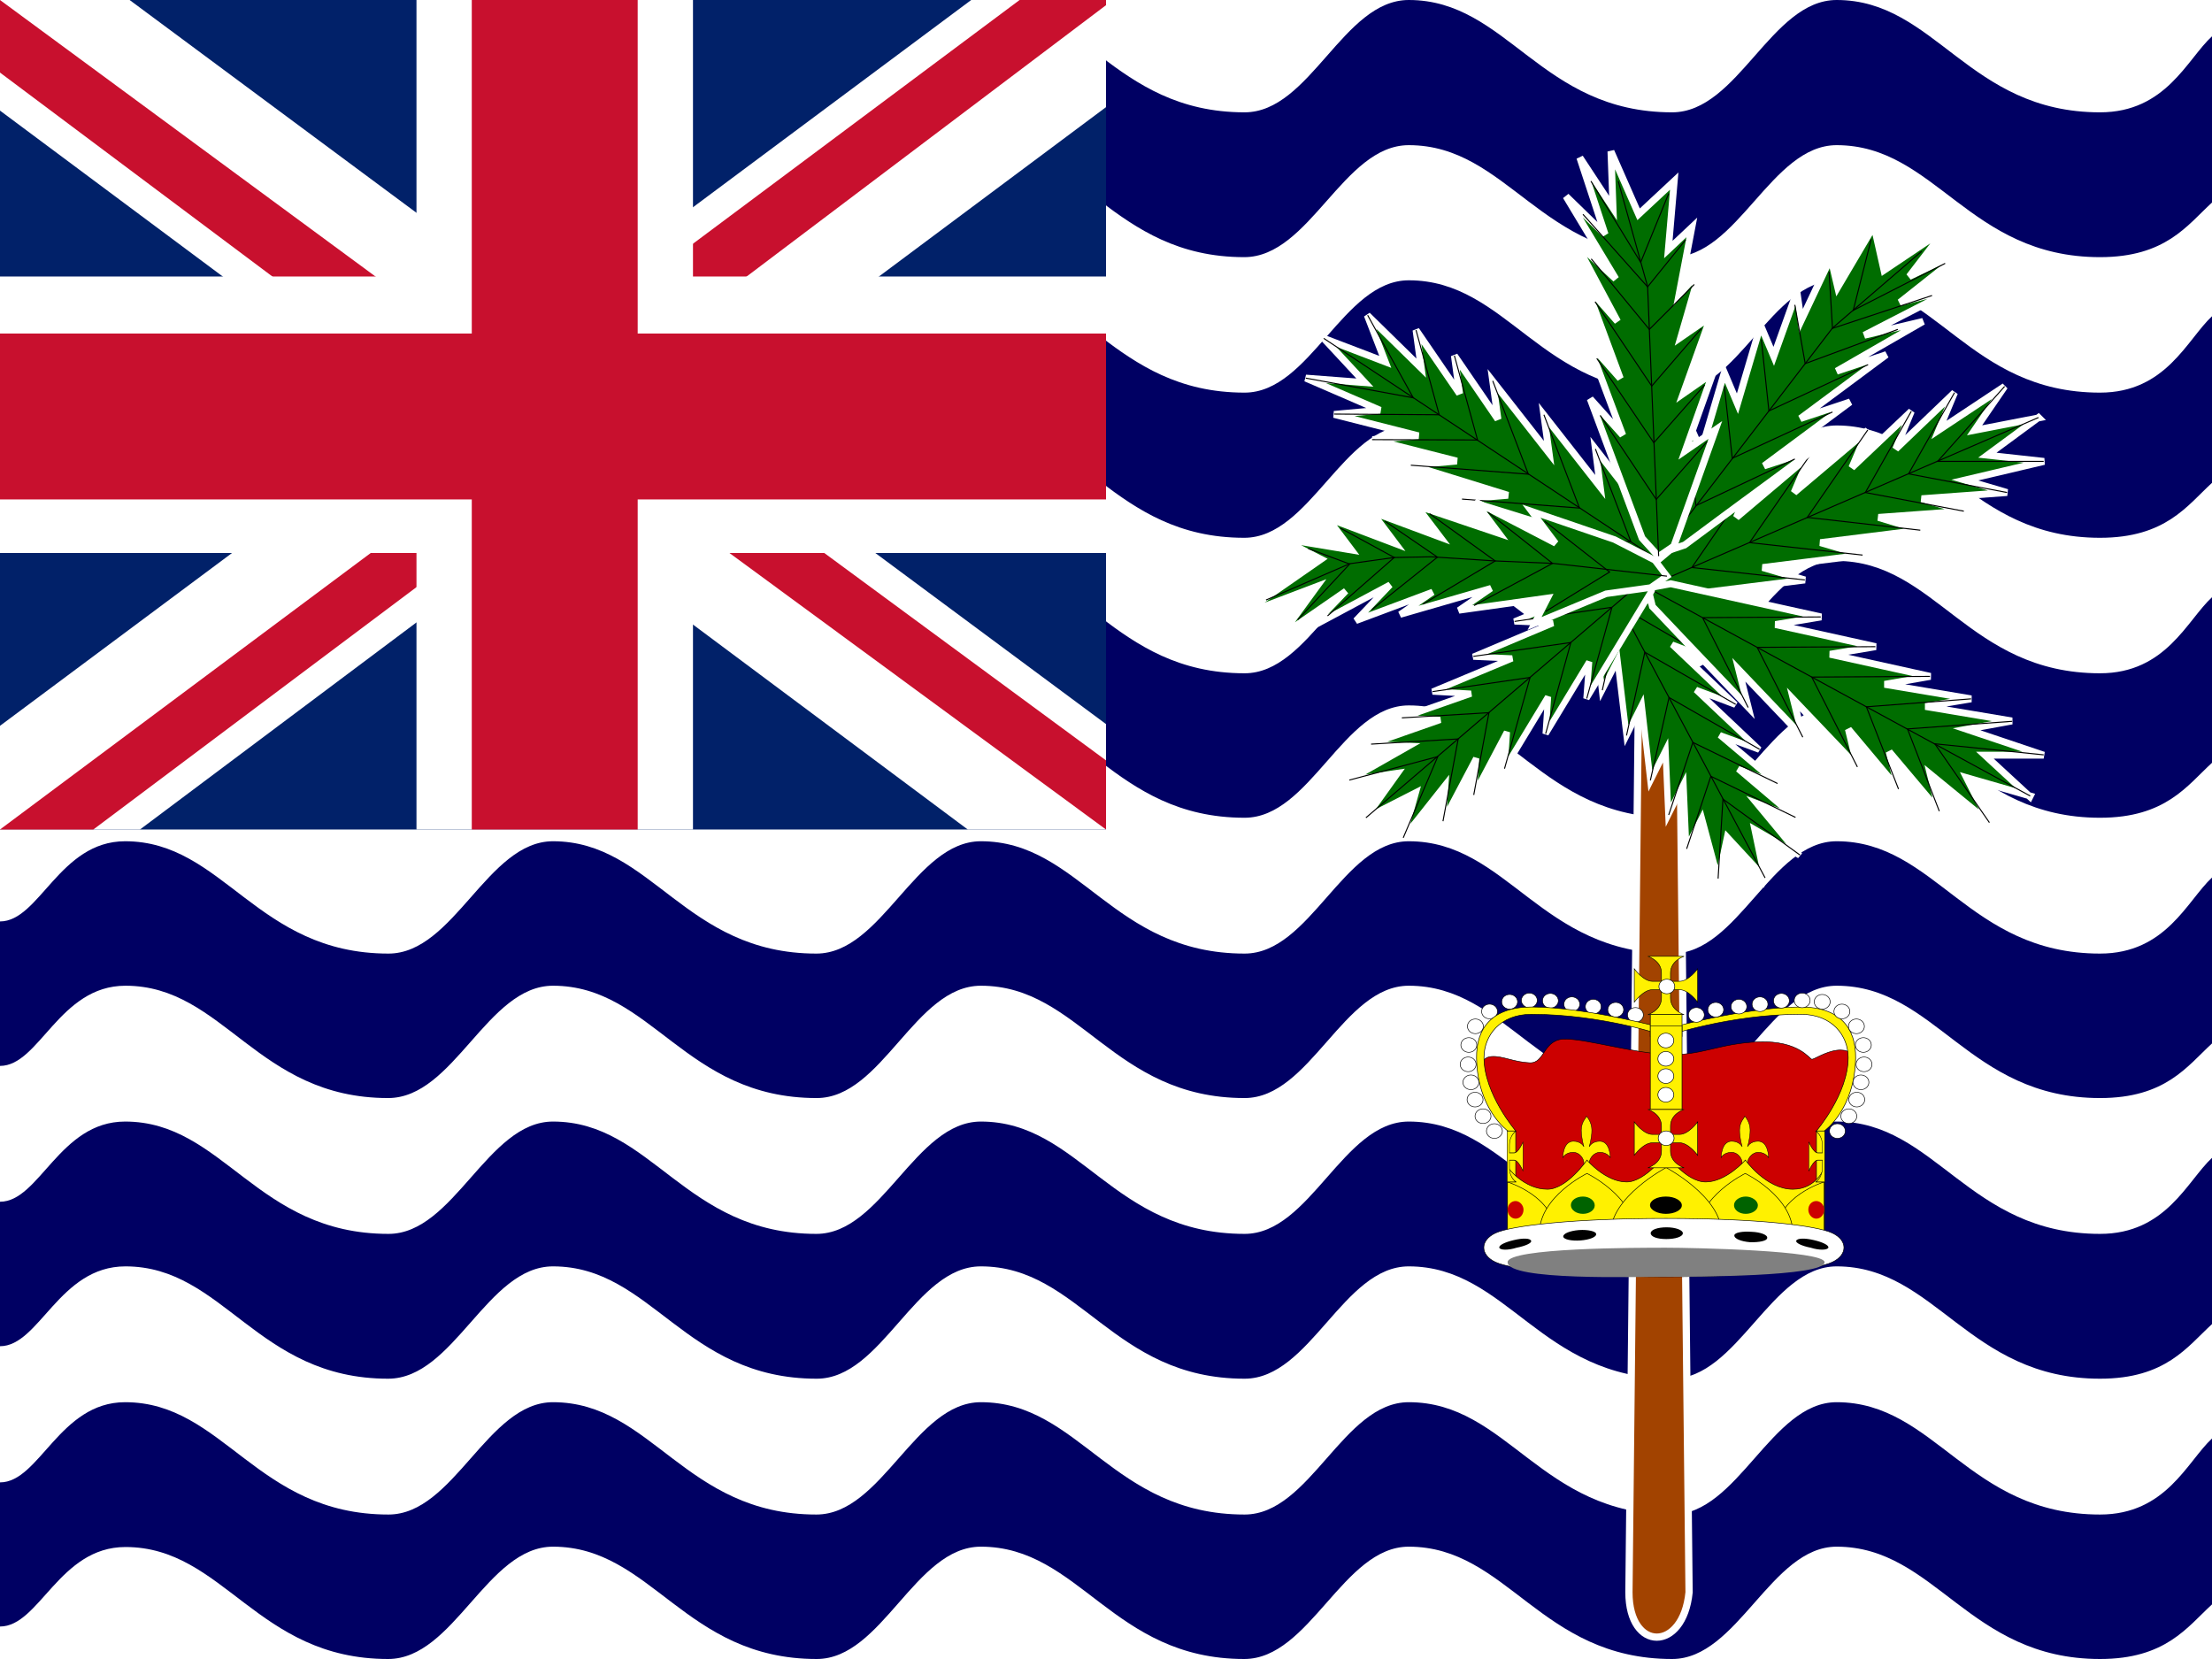
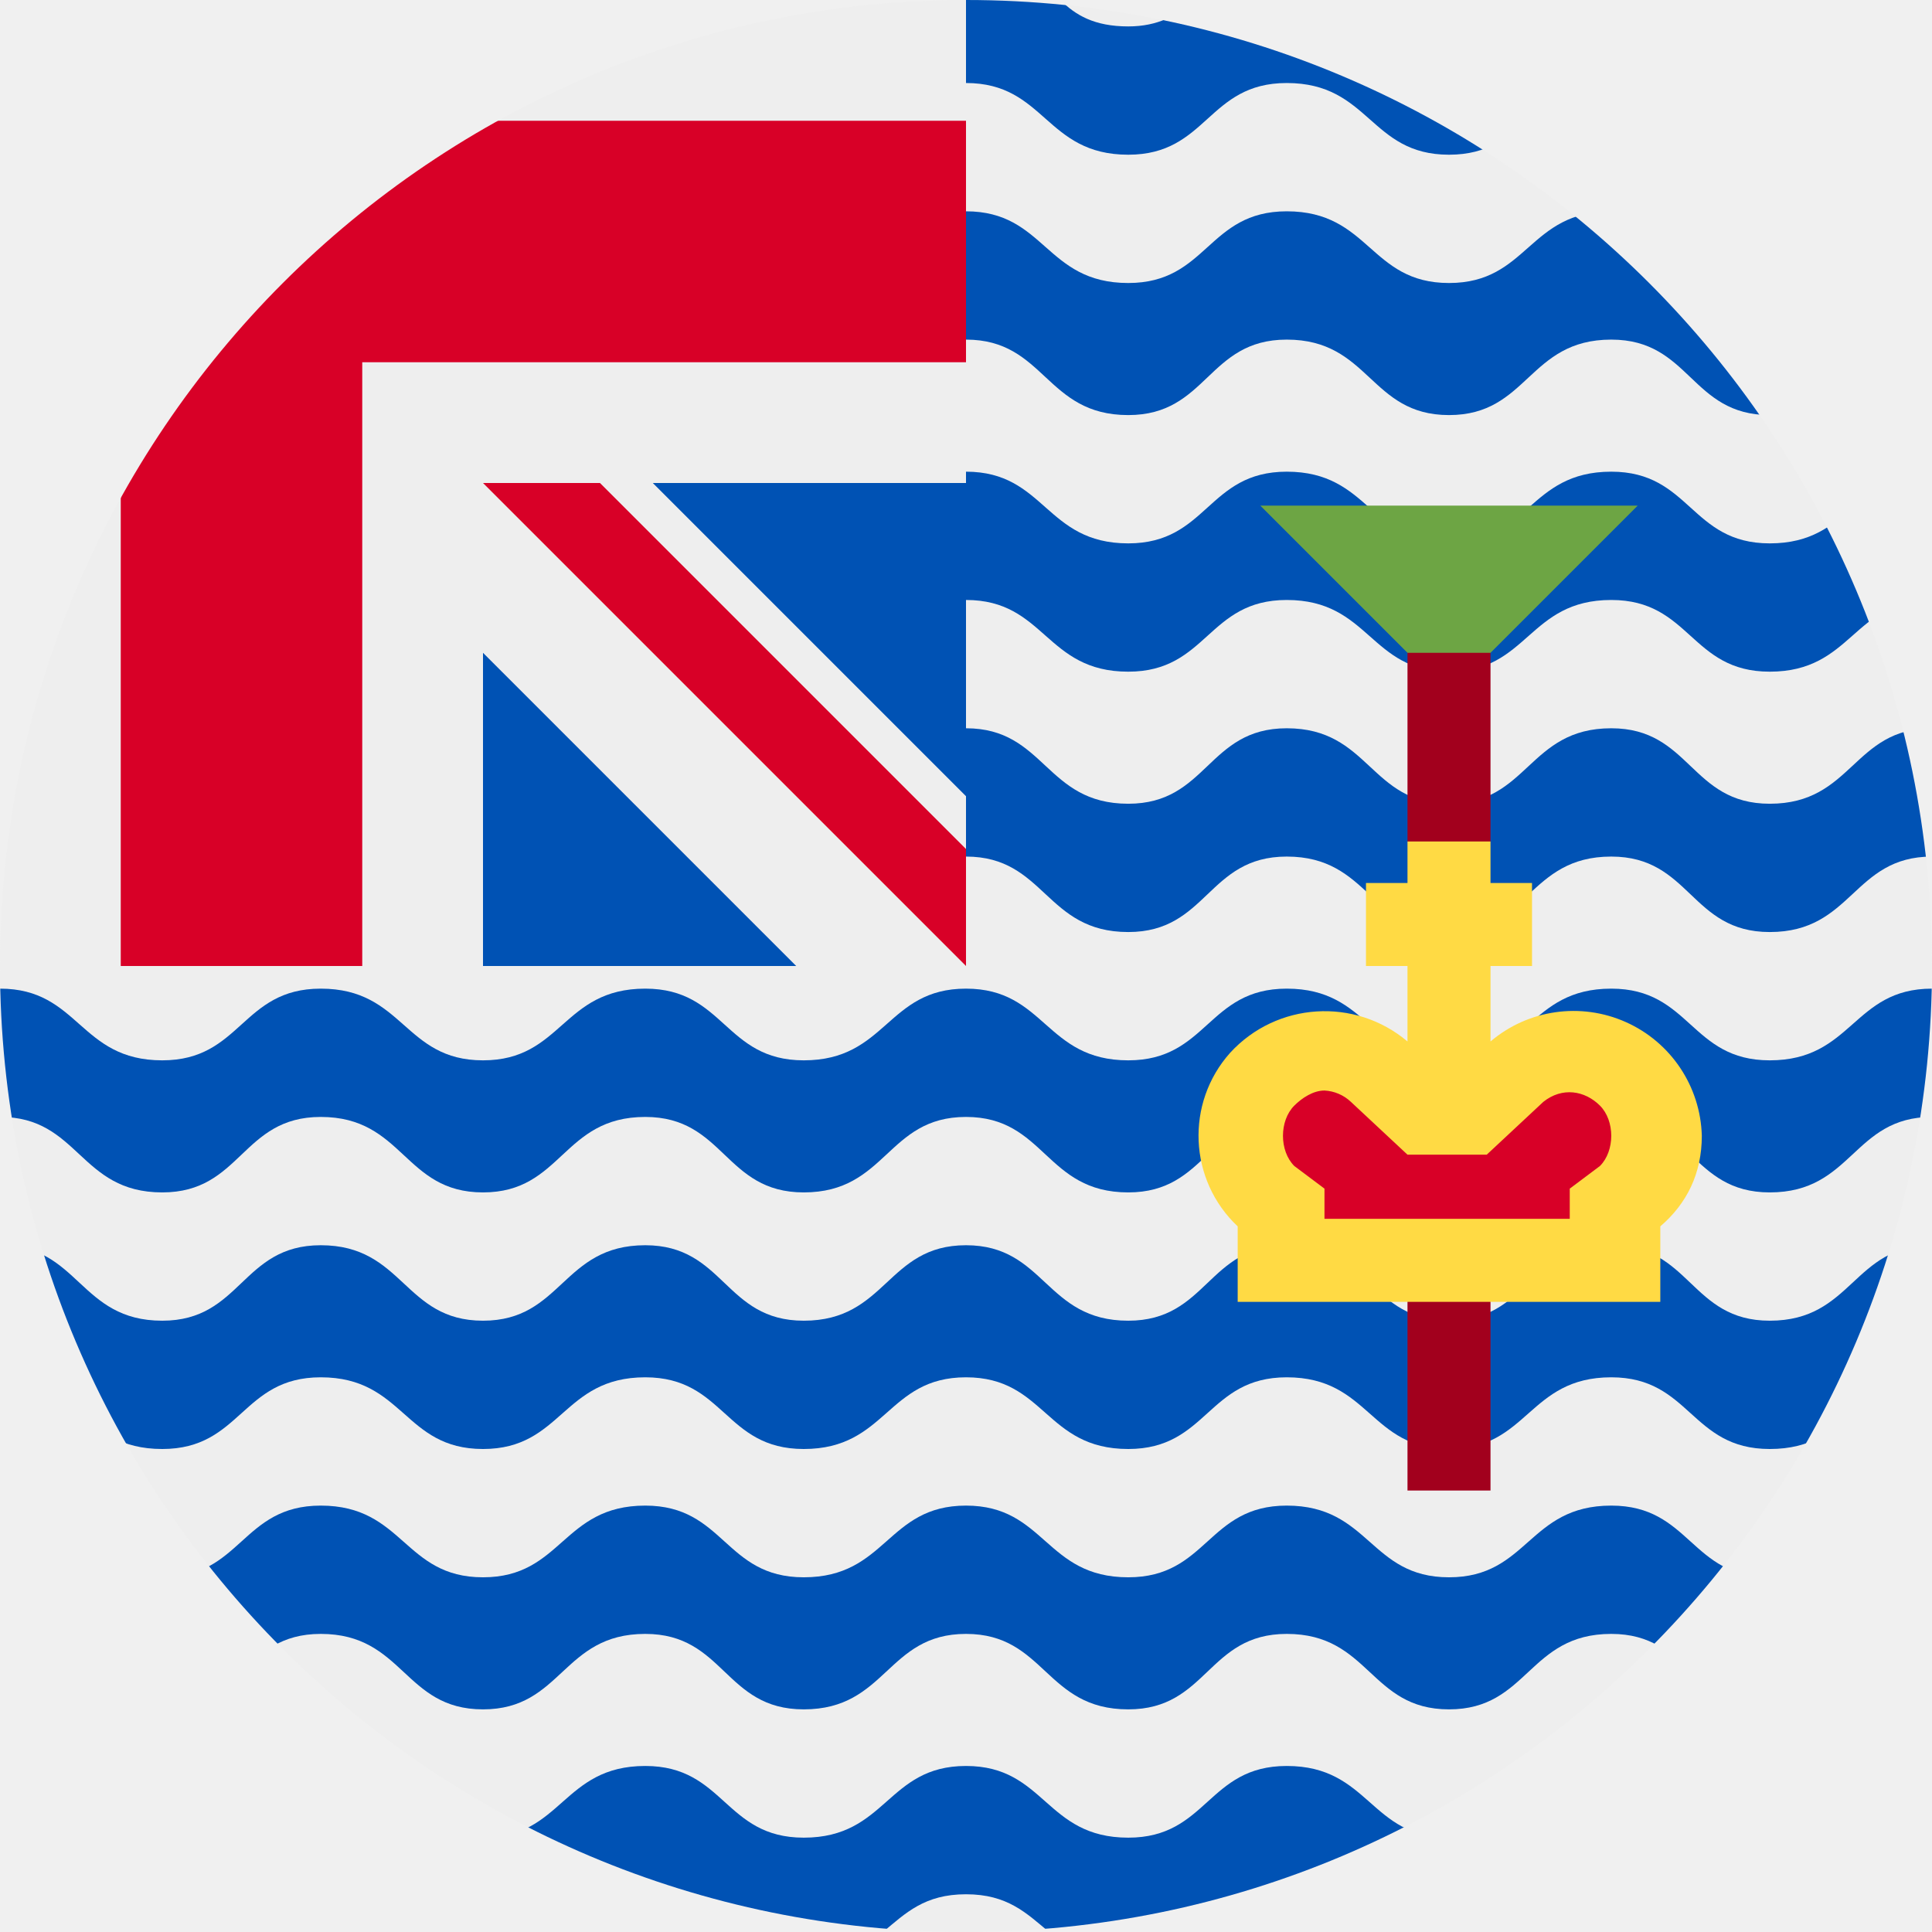
- <svg xmlns="http://www.w3.org/2000/svg" id="flag-icons-io" viewBox="0 0 640 480">
-   <rect width="640" height="480" fill="#fff" />
-   <path fill="#000063" fill-rule="evenodd" d="M640 416.2c-7.2 6.7-13.3 22-32.4 22-38.1 0-47.6-32.5-76.2-32.5-19 0-28.5 32.5-47.6 32.5-38.1 0-47.6-32.5-76.2-32.5-19 0-28.5 32.5-47.5 32.5-38.2 0-47.7-32.5-76.3-32.5-19 0-28.6 32.5-47.6 32.5-38.1 0-47.6-32.5-76.2-32.5-19 0-28.6 32.5-47.6 32.5-38.2 0-47.7-32.5-76.2-32.5-19 0-24.8 23.2-36.2 23.2v41.7c11.4 0 17.1-23 36.3-23 28.5 0 38 32.4 76 32.4 19.1 0 28.6-32.5 47.7-32.5 28.6 0 38.1 32.5 76.3 32.5 19 0 28.4-32.5 47.5-32.5 28.6 0 38.1 32.5 76.2 32.5 19 0 28.6-32.5 47.6-32.5 28.6 0 38.1 32.5 76.2 32.5 19 0 28.6-32.5 47.6-32.5 28.6 0 38.2 32.5 76.2 32.5 19 0 25.2-9.2 32.4-15.8zm0-81.2c-7.2 6.7-13.3 22-32.4 22-38.1 0-47.6-32.5-76.2-32.5-19 0-28.5 32.5-47.6 32.5-38.1 0-47.6-32.5-76.2-32.5-19 0-28.5 32.5-47.5 32.5-38.2 0-47.7-32.5-76.3-32.5-19 0-28.6 32.5-47.6 32.5-38.1 0-47.6-32.5-76.2-32.5-19 0-28.6 32.5-47.6 32.5-38.2 0-47.7-32.5-76.2-32.5-19 0-24.8 23.2-36.2 23.2v41.8c11.4 0 17.1-23.1 36.3-23.1 28.5 0 38 32.5 76 32.5 19.1 0 28.6-32.5 47.7-32.5 28.6 0 38.1 32.5 76.3 32.5 19 0 28.4-32.5 47.5-32.5 28.6 0 38.1 32.5 76.3 32.5 19 0 28.5-32.5 47.5-32.5 28.6 0 38.1 32.5 76.2 32.5 19 0 28.6-32.5 47.6-32.5 28.6 0 38.2 32.5 76.2 32.5 19 0 25.2-9.2 32.4-15.8zm0-81.1c-7.2 6.7-13.3 22-32.4 22-38.1 0-47.6-32.5-76.2-32.5-19 0-28.5 32.5-47.6 32.5-38.1 0-47.6-32.5-76.2-32.5-19 0-28.5 32.5-47.5 32.5-38.2 0-47.7-32.5-76.3-32.5-19 0-28.6 32.5-47.6 32.5-38.1 0-47.6-32.5-76.2-32.5-19 0-28.6 32.5-47.6 32.5-38.2 0-47.7-32.5-76.2-32.5-19 0-24.8 23.2-36.2 23.2v41.8c11.4 0 17.1-23.2 36.3-23.2 28.5 0 38 32.5 76 32.5 19.1 0 28.6-32.5 47.7-32.5 28.6 0 38.1 32.5 76.3 32.5 19 0 28.4-32.5 47.5-32.5 28.6 0 38.1 32.5 76.3 32.5 19 0 28.5-32.5 47.5-32.5 28.6 0 38.1 32.5 76.2 32.5 19 0 28.6-32.5 47.6-32.5 28.6 0 38.2 32.5 76.2 32.5 19 0 25.2-9.2 32.4-15.8zm0-81.1c-7.2 6.6-13.3 22-32.4 22-38.1 0-47.6-32.5-76.2-32.5-19 0-28.5 32.5-47.6 32.5-38.1 0-47.6-32.5-76.2-32.5-19 0-28.5 32.5-47.5 32.5-38.2 0-47.7-32.5-76.3-32.5-19 0-28.6 32.5-47.6 32.5-38.1 0-47.6-32.5-76.2-32.5-19 0-28.6 32.5-47.6 32.5-38.2 0-47.7-32.5-76.2-32.5-19 0-24.8 23.2-36.2 23.2v41.7c11.4 0 17.1-23 36.3-23 28.5 0 38 32.4 76 32.4 19.1 0 28.6-32.5 47.7-32.5 28.6 0 38.1 32.5 76.3 32.5 19 0 28.4-32.5 47.5-32.5 28.6 0 38.1 32.5 76.3 32.5 19 0 28.5-32.5 47.5-32.5 28.6 0 38.1 32.5 76.2 32.5 19 0 28.6-32.5 47.6-32.5 28.6 0 38.2 32.5 76.2 32.5 19 0 25.2-9.3 32.4-15.9zm0-81.3c-7.2 6.7-13.3 22.1-32.4 22.1-38.1 0-47.6-32.5-76.2-32.5-19 0-28.5 32.5-47.6 32.5-38.1 0-47.6-32.5-76.2-32.5-19 0-28.5 32.5-47.5 32.5-38.2 0-47.7-32.5-76.3-32.5-19 0-28.6 32.5-47.6 32.5-38.1 0-47.6-32.5-76.2-32.5-19 0-28.6 32.5-47.6 32.5-38.2 0-47.7-32.5-76.2-32.5-19 .1-24.8 23.3-36.2 23.3v41.8c11.4 0 17.1-23.1 36.2-23.1 28.5 0 38.1 32.5 76.2 32.5 19 0 28.5-32.5 47.6-32.5 28.6 0 38.1 32.5 76.3 32.5 19 0 28.4-32.5 47.4-32.5 28.7 0 38.2 32.5 76.3 32.5 19 0 28.6-32.5 47.6-32.5 28.6 0 38.1 32.5 76.2 32.5 19 0 28.6-32.5 47.6-32.5 28.6 0 38.2 32.5 76.2 32.5 19 0 25.2-9.3 32.4-15.9v-48Zm0-81c-7.2 6.6-13.3 22-32.4 22C569.5 32.5 560 0 531.4 0c-19 0-28.5 32.5-47.6 32.5-38.1 0-47.6-32.5-76.2-32.5-19 0-28.5 32.5-47.5 32.5-38.2 0-47.7-32.5-76.3-32.5-19 0-28.6 32.5-47.6 32.5C198 32.5 188.6 0 160 0c-19 0-28.6 32.5-47.6 32.5C74.2 32.5 64.7 0 36.2 0 17.2 0 11.4 23.2 0 23.2v41.9C11.4 65 17.1 42 36.2 42c28.5 0 38.1 32.4 76.2 32.4 19 0 28.5-32.4 47.6-32.4 28.6 0 38.1 32.4 76.3 32.4 19 0 28.4-32.4 47.4-32.4 28.7 0 38.2 32.4 76.3 32.4 19 0 28.6-32.4 47.6-32.4 28.6 0 38.1 32.4 76.2 32.4 19 0 28.6-32.4 47.6-32.4 28.6 0 38.2 32.4 76.2 32.4 19 0 25.2-9.2 32.4-15.8z" />
-   <path fill="#a24300" fill-rule="evenodd" stroke="#fff" stroke-width="2.1" d="m474.8 131.7-3.5 329c0 17.3 15.7 17.3 17.4 0l-3.5-329Z" />
-   <path fill="#006d00" fill-rule="evenodd" stroke="#fff" stroke-width="1.8" d="m510.7 254-11-11.9-2.6 12.1-4.7-17.5-4.5 8.8-.8-18.6-4.4 8.8-.8-18.6-4.4 8.8L475 204l-4.4 8.8L468 191l-4.5 8.8-2.5-21.9-1.3-11 2.2-4.3 5.8 2.1 9.1 8.7 18.3 17.4-11.3-4.3 18.3 17.4-11.4-4.3 18.3 17.3-11.4-4.2 16.6 14-11.3-4.2 16.5 14-11.3-4.2 12.6 15.2-13.1-7.6 3 14.3z" />
-   <path fill="none" stroke="#000" stroke-width=".3" d="M510.7 254 462 162.6m33.1 28.2L469 175.6l-5.4 24.1" />
-   <path fill="none" stroke="#000" stroke-width=".3" d="m502.2 203.8-26.3-15.1-5.3 24.1" />
-   <path fill="none" stroke="#000" stroke-width=".3" d="m509.1 216.8-26.2-15-5.4 24" />
-   <path fill="none" stroke="#000" stroke-width=".3" d="m514.3 226.7-24.5-11.9-7 21" />
-   <path fill="none" stroke="#000" stroke-width=".3" d="M519.5 236.5 495 224.6l-7 21" />
-   <path fill="none" stroke="#000" stroke-width=".3" d="m520.8 247.4-22.3-16.2-1.4 23" />
-   <path fill="#006d00" fill-rule="evenodd" stroke="#fff" stroke-width="2" d="m383 97.9 17.8 6.8-5.2-13.5 15.6 15.3-1.5-11 12.6 18.4-1.5-11 12.6 18.4-1.5-11 16.3 20.8-1.5-11 16.3 20.8-1.4-11 16.2 20.8 8.2 10.4.7 5.5-6.7.6-14-4.3-28.2-8.7 13.3-1.1-28.1-8.7 13.3-1.1-28.1-8.7 13.3-1.2-24.4-6.2 13.3-1.1-24.4-6.2 13.3-1.2-21.5-9.3 17.1 1.3L383.1 98z" />
-   <path fill="none" stroke="#000" stroke-width=".3" d="m383 97.9 103.7 68.7m-48.9-12.4 34.1 2.6-10.3-26.9" />
-   <path fill="none" stroke="#000" stroke-width=".3" d="m423 144.4 34 2.6-10.3-27" />
-   <path fill="none" stroke="#000" stroke-width=".3" d="m408.2 134.6 34 2.6-10.3-27" />
-   <path fill="none" stroke="#000" stroke-width=".3" d="m397 127.2 30.5.1-6.7-24.4" />
-   <path fill="none" stroke="#000" stroke-width=".3" d="m386 119.8 30.4.2-6.7-24.5" />
-   <path fill="none" stroke="#000" stroke-width=".3" d="m377.8 109.4 31.1 5.7-13.2-23.9" />
-   <path fill="#006d00" fill-rule="evenodd" stroke="#fff" stroke-width="2" d="M589.8 120.8 575 131.7l16.4 1.8-22.9 5.4 12.2 3.6-24.7 1.8 12.2 3.6-24.7 1.8 12.1 3.7-28.9 3.6 12.2 3.6-28.9 3.6 12.2 3.6-28.9 3.6-14.5 1.8-6-1.8 2.2-5.4 10.7-9 21.3-18.1-4.6 10.8 21.3-18-4.6 10.8 21.3-18-4.6 10.8L553 119l-4.5 10.9 17-16.3-4.5 10.8 19-12.6-8.7 12.7 18.6-3.6z" />
-   <path fill="none" stroke="#000" stroke-width=".3" d="m589.8 120.8-117 50.6m34.1-32.5-17.4 25.3 32.7 3.6" />
-   <path fill="none" stroke="#000" stroke-width=".3" d="M523.7 131.7 506.2 157l32.7 3.6" />
-   <path fill="none" stroke="#000" stroke-width=".3" d="m540.4 124.4-17.5 25.3 32.7 3.7" />
-   <path fill="none" stroke="#000" stroke-width=".3" d="m553 119-13.3 23.5 28.5 5.4" />
-   <path fill="none" stroke="#000" stroke-width=".3" d="m565.5 113.6-13.3 23.5 28.5 5.4" />
-   <path fill="none" stroke="#000" stroke-width=".3" d="m580 111.8-19.4 21.7h30.7" />
-   <path fill="#006d00" fill-rule="evenodd" stroke="#fff" stroke-width="2" d="M587.4 230.3 569 225l6.6 13-17.1-14 2.6 10.7-14.5-17.2 2.7 10.8-14.5-17.3 2.6 10.8-18.5-19.4 2.7 10.8-18.5-19.4 2.7 10.8-18.5-19.4-9.2-9.7-1.3-5.4 6.6-1.2 14.5 3.2 29 6.4-13.2 2.2 29 6.4-13.2 2.2 29 6.4-13.2 2.3 25 4.2-13.2 2.2 25 4.2L569 211l22.3 7.5h-17l13 12z" />
-   <path fill="none" stroke="#000" stroke-width=".3" d="m587.4 230.3-110.6-60.2m50 8.4-34.2.2 13.2 26" />
-   <path fill="none" stroke="#000" stroke-width=".3" d="m542.6 187.1-34.2.2 13.2 26" />
-   <path fill="none" stroke="#000" stroke-width=".3" d="m558.4 195.7-34.2.2 13.2 26" />
-   <path fill="none" stroke="#000" stroke-width=".3" d="m570.3 202.2-30.3 2.3 9.3 23.8" />
-   <path fill="none" stroke="#000" stroke-width=".3" d="m582.2 208.7-30.3 2.2 9.2 23.8" />
-   <path fill="none" stroke="#000" stroke-width=".3" d="m591.3 218.4-31.5-3.2 15.8 22.8" />
-   <path fill="#006d00" fill-rule="evenodd" stroke="#fff" stroke-width="1.8" d="m395.2 236.6 9.3-13-14.1 2.1 17.4-9.9-11.1-.5 20-7-11.1-.6 20-7-11.1-.6 23-9.6-11.2-.5 23-9.7-11.1-.5 23-9.6 11.5-4.9 5.6.3-.4 5.3-6.3 10.4-12.6 20.8.8-10.6-12.6 20.8.7-10.7-12.6 20.8.7-10.6-9.6 18.2.7-10.6-9.6 18.2.7-10.6-12.2 15.4 3.7-13.2-14.5 7.4z" />
-   <path fill="none" stroke="#000" stroke-width=".3" d="m395.2 236.6 83-71m-19.1 36.5 7.3-26.4-28.2 4.1" />
-   <path fill="none" stroke="#000" stroke-width=".3" d="m447.2 212.3 7.3-26.4-28.2 4" />
-   <path fill="none" stroke="#000" stroke-width=".3" d="m435.3 222.4 7.4-26.4-28.2 4.1" />
-   <path fill="none" stroke="#000" stroke-width=".3" d="m426.4 230 4.4-23.8-25.2 1.5" />
-   <path fill="none" stroke="#000" stroke-width=".3" d="m417.5 237.6 4.4-23.8-25.2 1.5" />
-   <path fill="none" stroke="#000" stroke-width=".3" d="m406 242.4 10-23.5-25.6 6.8" />
-   <path fill="#006d00" fill-rule="evenodd" stroke="#fff" stroke-width="2" d="m563 66.2-17.9 12-2.9-12.9-10.5 17.8-2-8.5-8.6 18.2-1.2-8.4-6.7 18.7-3.8-9-6.7 22.7-3.8-9-6.7 22.7-3.9-9-6.7 22.7-3.3 11.4 1.9 4.5 7.2-2.4 12.4-9.2 25-18.4-14.4 4.7 24.9-18.5-14.4 4.8 24.9-18.5-14.4 4.8 25-14.4-17 4L566 83.3l-16.3 4.2 19.7-15.6-17 8.1z" />
-   <path fill="none" stroke="#000" stroke-width=".3" d="m556 72.7-25.8 22.2-50 65.2" />
-   <path fill="none" stroke="#000" stroke-width=".3" d="m519.3 132.8-28.6 13.5-2.4-20.8" />
-   <path fill="none" stroke="#000" stroke-width=".3" d="m530.2 119.2-29 13.4-2.3-20.8" />
-   <path fill="none" stroke="#000" stroke-width=".3" d="m540.5 105.5-28.7 13.4-2.2-20.7" />
-   <path fill="none" stroke="#000" stroke-width=".3" d="m549.1 95.3-26.8 9.9-3-17" />
-   <path fill="none" stroke="#000" stroke-width=".3" d="M559 85.5 530.2 95l-1-16.4" />
-   <path fill="none" stroke="#000" stroke-width=".3" d="m562.8 76.2-26.6 13.6 5.2-20.6" />
-   <path fill="#006d00" fill-rule="evenodd" stroke="#fff" stroke-width="2" d="m466.1 43.8 8 18.2 10.3-9.6-1.7 19.8 6.8-6.4-3.7 19.4 6-6.6-5.5 19 8.7-6-8 22.3 8.6-6-8 22.5 8.7-6-8 22.4-4 11.2-4.4 3-4.8-5.3-5-13.4-10-26.9 9.4 10.5-10.1-27 9.4 10.6-10-27L468 93l-12.5-23.4 12 11.1-14.4-23.9 11.3 11-7.3-22.2 9.6 14.6z" />
-   <path fill="none" stroke="#000" stroke-width=".3" d="m468.2 52.4 8.5 30.5 3.2 78" />
-   <path fill="none" stroke="#000" stroke-width=".3" d="m463 120.2 16.2 24.3 14.7-16.7" />
-   <path fill="none" stroke="#000" stroke-width=".3" d="m462 103.7 16.5 24.4 14.7-16.7" />
-   <path fill="none" stroke="#000" stroke-width=".3" d="m461.5 87.3 16.4 24.4L492.3 95" />
-   <path fill="none" stroke="#000" stroke-width=".3" d="m460.4 74.9 16.8 20.4 13-13" />
-   <path fill="none" stroke="#000" stroke-width=".3" d="m458 62 18.7 21 11-13.6" />
-   <path fill="none" stroke="#000" stroke-width=".3" d="m460.3 52.4 14.4 23.5 8.1-19.9" />
-   <path fill="#006d00" fill-rule="evenodd" stroke="#fff" stroke-width="1.9" d="m359 178 23.3-16.2-11.7-6 20.5 3.4-7-9.3 19.8 7.5-7-9.3 19.9 7.4-7-9.2 24 8.1-7-9.3 23.3 12.1-7-9.3 24 8.2 11.7 6 3.5 4.6-4.7 3.3-12.9 1.8-20.7 8.6 3.8-7.4-25.7 3.6 9.3-6.4-26.3 7.6 9.4-6.5-22.2 8.3 9.9-10.4-22.8 12.2 10-10.4-18.8 13 10.5-14.4z" />
-   <path fill="none" stroke="#000" stroke-width=".3" d="m366.3 173.6 24.2-10.5 12.9-1.8 10.7-.2 18.5 1.2 16.7.7 33 3.7" />
-   <path fill="none" stroke="#000" stroke-width=".3" d="m447.2 176.9 18.5-11.4-18.8-14.7" />
-   <path fill="none" stroke="#000" stroke-width=".3" d="m426.5 175.2 22.7-12.2-18.7-14.8" />
-   <path fill="none" stroke="#000" stroke-width=".3" d="m411.7 174.8 20.9-12.5-19-13.7m-29.5 29.6 19.3-16.9-15.6-8.5" />
-   <path fill="none" stroke="#000" stroke-width=".3" d="m375.5 179.3 15-16.1-12-4.5m18.4 17.7 19-15.2-15.2-10.4" />
-   <g fill-rule="evenodd">
-     <path fill="#c00" stroke="#000" stroke-width="1pt" d="m541.5 1173.3-1.7-229.1-61.1-107c-15.3-52.6-7.8-78 17-79.8 24.7-1.6 49.2 13.6 84.8 15.3 35.6 1.7 28.9-59.4 81.5-57.7 52.6 1.7 144.3 32.3 222.3 37.4 78.1 5 118.8-27.2 208.8-30.6 90-3.4 113.7 42.4 118.8 42.4 5.1 0 30.6-18.6 56-22 25.5-3.4 34 10.2 34 10.2s-1.7 57.7-13.6 91.6c-11.9 34-54.3 90-56 90-1.7 0-15.3 249.5-15.3 251.2 0 1.7-675.5-6.8-675.5-11.9z" transform="matrix(.12934 0 0 .11906 367.5 215.5)" />
-     <g stroke="#000" stroke-width="1pt">
-       <path fill="#fff100" d="M531.5 584.6s-68-52-69.8-177.1c-1-72 34.4-124 123-124 124 0 301.1 53.1 301.1 53.1v17.7s-141.7-53.1-301.2-53.1c-70.8 0-106.3 52-106.3 105.2 0 88.6 71 178.3 71 178.3v141.7h-17.8z" transform="matrix(-.12934 0 0 .11906 596.6 257.6)" />
-       <path fill="#fff" d="M478.4 549.2a17.8 17.8 0 1 1-35.5 0 17.8 17.8 0 0 1 35.5 0z" transform="matrix(-.12934 0 0 .11906 594.5 257.4)" />
-       <path fill="#fff" d="M478.4 549.2a17.8 17.8 0 1 1-35.5 0 17.8 17.8 0 0 1 35.5 0z" transform="matrix(-.12934 0 0 .11906 596.8 252.6)" />
-       <path fill="#fff" d="M478.4 549.2a17.8 17.8 0 1 1-35.5 0 17.8 17.8 0 0 1 35.5 0z" transform="matrix(-.12934 0 0 .11906 598 247.6)" />
-       <path fill="#fff" d="M478.4 549.2a17.8 17.8 0 1 1-35.5 0 17.8 17.8 0 0 1 35.5 0z" transform="matrix(-.12934 0 0 .11906 598.9 242.4)" />
-       <path fill="#fff" d="M478.4 549.2a17.8 17.8 0 1 1-35.5 0 17.8 17.8 0 0 1 35.5 0z" transform="matrix(-.12934 0 0 .11906 598.7 236.8)" />
-       <path fill="#fff" d="M478.4 549.2a17.8 17.8 0 1 1-35.5 0 17.8 17.8 0 0 1 35.5 0z" transform="matrix(-.12934 0 0 .11906 591.2 261.7)" />
-       <path fill="#fff" d="M478.4 549.2a17.8 17.8 0 1 1-35.5 0 17.8 17.8 0 0 1 35.5 0z" transform="matrix(-.12934 0 0 .11906 596.7 231.4)" />
-       <path fill="#fff" d="M478.4 549.2a17.8 17.8 0 1 1-35.5 0 17.8 17.8 0 0 1 35.5 0z" transform="matrix(-.12934 0 0 .11906 592.5 227.1)" />
-       <path fill="#fff" d="M478.4 549.2a17.8 17.8 0 1 1-35.5 0 17.8 17.8 0 0 1 35.5 0z" transform="matrix(-.12934 0 0 .11906 586.8 224.3)" />
-       <path fill="#fff" d="M478.4 549.2a17.8 17.8 0 1 1-35.5 0 17.8 17.8 0 0 1 35.5 0z" transform="matrix(-.12934 0 0 .11906 581 223.9)" />
-       <path fill="#fff" d="M478.4 549.2a17.8 17.8 0 1 1-35.5 0 17.8 17.8 0 0 1 35.5 0z" transform="matrix(-.12934 0 0 .11906 575 224)" />
-       <path fill="#fff" d="M478.4 549.2a17.8 17.8 0 1 1-35.5 0 17.8 17.8 0 0 1 35.5 0z" transform="matrix(-.12934 0 0 .11906 568.8 225)" />
-       <path fill="#fff" d="M478.4 549.2a17.8 17.8 0 1 1-35.5 0 17.8 17.8 0 0 1 35.5 0z" transform="matrix(-.12934 0 0 .11906 562.7 225.7)" />
-       <path fill="#fff" d="M478.4 549.2a17.8 17.8 0 1 1-35.5 0 17.8 17.8 0 0 1 35.5 0z" transform="matrix(-.12934 0 0 .11906 556 226.6)" />
-       <path fill="#fff" d="M478.4 549.2a17.8 17.8 0 1 1-35.5 0 17.8 17.8 0 0 1 35.5 0z" transform="matrix(-.12934 0 0 .11906 550.4 228.1)" />
-     </g>
-     <path fill="#fff" stroke="#000" stroke-width="1pt" d="M478.4 549.2a17.8 17.8 0 1 1-35.5 0 17.8 17.8 0 0 1 35.5 0z" transform="matrix(.12934 0 0 .11906 369.5 257.4)" />
-     <path fill="#fff" stroke="#000" stroke-width="1pt" d="M478.4 549.2a17.8 17.8 0 1 1-35.5 0 17.8 17.8 0 0 1 35.5 0z" transform="matrix(.12934 0 0 .11906 367.2 252.6)" />
-     <path fill="#fff" stroke="#000" stroke-width="1pt" d="M478.4 549.2a17.8 17.8 0 1 1-35.5 0 17.8 17.8 0 0 1 35.5 0z" transform="matrix(.12934 0 0 .11906 366 247.6)" />
-     <path fill="#fff" stroke="#000" stroke-width="1pt" d="M478.4 549.2a17.8 17.8 0 1 1-35.5 0 17.8 17.8 0 0 1 35.5 0z" transform="matrix(.12934 0 0 .11906 365.2 242.4)" />
-     <path fill="#fff" stroke="#000" stroke-width="1pt" d="M478.4 549.2a17.8 17.8 0 1 1-35.5 0 17.8 17.8 0 0 1 35.5 0z" transform="matrix(.12934 0 0 .11906 365.4 236.8)" />
-     <path fill="#fff" stroke="#000" stroke-width="1pt" d="M478.4 549.2a17.8 17.8 0 1 1-35.5 0 17.8 17.8 0 0 1 35.5 0z" transform="matrix(.12934 0 0 .11906 367.3 231.4)" />
-     <path fill="#fff" stroke="#000" stroke-width="1pt" d="M478.4 549.2a17.8 17.8 0 1 1-35.5 0 17.8 17.8 0 0 1 35.5 0z" transform="matrix(.12934 0 0 .11906 371.4 227.1)" />
-     <path fill="#fff" stroke="#000" stroke-width="1pt" d="M478.4 549.2a17.8 17.8 0 1 1-35.5 0 17.8 17.8 0 0 1 35.5 0z" transform="matrix(.12934 0 0 .11906 377.2 224.3)" />
-     <path fill="#fff" stroke="#000" stroke-width="1pt" d="M478.4 549.2a17.8 17.8 0 1 1-35.5 0 17.8 17.8 0 0 1 35.5 0z" transform="matrix(.12934 0 0 .11906 382.9 223.9)" />
-     <path fill="#fff" stroke="#000" stroke-width="1pt" d="M478.4 549.2a17.8 17.8 0 1 1-35.5 0 17.8 17.8 0 0 1 35.5 0z" transform="matrix(.12934 0 0 .11906 389 224)" />
-     <path fill="#fff" stroke="#000" stroke-width="1pt" d="M478.4 549.2a17.8 17.8 0 1 1-35.5 0 17.8 17.8 0 0 1 35.5 0z" transform="matrix(.12934 0 0 .11906 395.2 225)" />
-     <path fill="#fff" stroke="#000" stroke-width="1pt" d="M478.4 549.2a17.8 17.8 0 1 1-35.5 0 17.8 17.8 0 0 1 35.5 0z" transform="matrix(.12934 0 0 .11906 401.4 225.7)" />
-     <path fill="#fff" stroke="#000" stroke-width="1pt" d="M478.4 549.2a17.8 17.8 0 1 1-35.5 0 17.8 17.8 0 0 1 35.5 0z" transform="matrix(.12934 0 0 .11906 407.9 226.6)" />
-     <path fill="#fff" stroke="#000" stroke-width="1pt" d="M478.4 549.2a17.8 17.8 0 1 1-35.5 0 17.8 17.8 0 0 1 35.5 0z" transform="matrix(.12934 0 0 .11906 413.6 228.1)" />
-     <path fill="#fff" stroke="#000" stroke-width="1pt" d="M478.4 549.2a17.8 17.8 0 1 1-35.5 0 17.8 17.8 0 0 1 35.5 0z" transform="matrix(.12934 0 0 .11906 372.8 261.7)" />
-     <path fill="#fff100" stroke="#000" stroke-width="1pt" d="M531.5 584.6s-68-52-69.8-177.1c-1-72 34.4-124 123-124 124 0 301.1 53.1 301.1 53.1v17.7s-141.7-53.1-301.2-53.1c-70.8 0-106.3 52-106.3 105.2 0 88.6 71 178.3 71 178.3v141.7h-17.8z" transform="matrix(.12934 0 0 .11906 367.5 257.6)" />
-     <path fill="#fff100" stroke="#000" stroke-width="3" d="M1240.2 531.5s15.3-35.4 70.9-35.4c37.8 0 70.8 35.4 70.8 70.8v70.9h35.5v-70.9c0-35.4 35.4-70.8 70.8-70.8 53.2 0 70.9 35.4 70.9 35.4s0-106.3-70.9-106.3c-53.1 0-70.8 35.4-70.8 35.4s17.7-53.1 17.7-106.3c0-53.2-35.4-88.6-35.4-88.6 0 6.8-35.5 35.5-35.5 88.6 0 53.1 17.7 106.3 17.7 106.3s-17.7-35.4-70.8-35.4c-70.9 0-70.9 106.3-70.9 106.3z" transform="matrix(.04311 0 0 .04536 398.7 310.9)" />
-     <path fill="#fff100" stroke="#000" stroke-width="3" d="M1240.2 531.5s15.3-35.4 70.9-35.4c37.8 0 70.8 35.4 70.8 70.8v70.9h35.5v-70.9c0-35.4 35.4-70.8 70.8-70.8 53.2 0 70.9 35.4 70.9 35.4s0-106.3-70.9-106.3c-53.1 0-70.8 35.4-70.8 35.4s17.7-53.1 17.7-106.3c0-53.2-35.4-88.6-35.4-88.6 0 6.8-35.5 35.5-35.5 88.6 0 53.1 17.7 106.3 17.7 106.3s-17.7-35.4-70.8-35.4c-70.9 0-70.9 106.3-70.9 106.3z" transform="matrix(.04311 0 0 .04536 444.5 310.9)" />
-     <path fill="#fff100" stroke="#000" stroke-width="1pt" d="M531.5 832.7V673.2s35.4 53.2 88.6 53.2c43.5 0 88.6-70.9 88.6-70.9s41.5 53.2 88.6 53.2c42 0 88.5-68.6 88.5-68.6s43.2 68.6 88.6 68.6c45.5 0 88.6-53.2 88.6-53.2s46.3 70.9 106.3 70.9c53.1 0 70.9-53.2 70.9-53.2v159.5z" transform="matrix(.12934 0 0 .11906 367.5 257.6)" />
-     <path fill="#fff100" stroke="#000" stroke-width="1pt" d="M708.7 832.7v-124S815 744 815 832.7z" transform="matrix(.12934 0 0 .11906 344.5 257.6)" />
-     <path fill="#fff100" stroke="#000" stroke-width="1pt" d="M708.7 832.7v-124S815 744 815 832.7z" transform="matrix(-.12934 0 0 .11906 619.4 257.6)" />
-     <path fill="#fff100" stroke="#000" stroke-width="1pt" d="M602.4 832.7C602.4 744 708.7 688 708.7 688S815 744 815 832.7z" transform="matrix(.12934 0 0 .11906 367.5 257.6)" />
-     <path fill="#fff100" stroke="#000" stroke-width="1pt" d="M602.4 832.7C602.4 744 708.7 688 708.7 688S815 744 815 832.7z" transform="matrix(.12934 0 0 .11906 413.3 257.6)" />
-     <path fill="#fff100" stroke="#000" stroke-width="1pt" d="M584.6 847.5c0-88.6 124.1-159.4 124.1-159.4s124 70.8 124 159.4h-248z" transform="matrix(.12934 0 0 .11906 390.4 255.9)" />
-     <path fill="#fff" stroke="#000" stroke-width="1pt" d="M1275.6 655.5c-35.4-17.7-166-35.4-376.3-35.4s-350 17.7-385.5 35.4c-35.4 17.7-35.4 53.2 0 70.9 35.4 17.7 175.3 35.4 385.5 35.4s340.9-17.7 376.3-35.4c35.4-17.7 35.4-53.2 0-70.9z" transform="matrix(.12788 0 0 .11906 367 278.7)" />
-     <path fill="gray" d="M527.9 365.2c0 4.2-38.2 4.2-45.9 4.2-8.3 0-45.8 1.2-45.8-4.2 0-4.2 37.8-4.2 45.8-4.2s45.9.8 45.9 4.2z" />
-     <path fill="#c00" d="M440.8 350c0 1.4-1 2.6-2.3 2.6s-2.3-1.2-2.3-2.6c0-1.4 1-2.5 2.3-2.5 1.2 0 2.3 1.2 2.3 2.5zm87 0c0 1.4-1 2.6-2.3 2.6-1.2 0-2.3-1.2-2.3-2.6 0-1.4 1-2.5 2.3-2.5 1.3 0 2.3 1.2 2.3 2.5z" />
-     <path d="M486.6 348.8c0 1.3-2.1 2.4-4.6 2.4-2.4 0-4.6-1.1-4.6-2.5s2-2.5 4.6-2.5 4.6 1.2 4.6 2.5z" />
-     <path fill="#006300" d="M508.6 348.8c0 1.3-1.6 2.4-3.5 2.4s-3.4-1.1-3.4-2.5 1.6-2.5 3.4-2.5 3.5 1.2 3.5 2.5zm-47.2 0c0 1.3-1.5 2.4-3.4 2.4s-3.5-1.1-3.5-2.5 1.5-2.5 3.5-2.5c1.9 0 3.4 1.2 3.4 2.5z" />
-     <path fill="#fff100" stroke="#000" stroke-width="2.2" d="M1257.9 496s35.4-53 70.9-53h35.4v35.3c0 53.2-53.1 71-53.1 71h141.7s-53.2-17.8-53.2-71V443h35.5c35.4 0 70.8 53.2 70.8 53.2V354.3s-35.4 53.2-70.8 53.2h-35.5V372c0-53.1 53.2-70.8 53.2-70.8H1311s53.1 17.7 53.1 70.8v35.5h-35.4c-35.5 0-70.9-53.2-70.9-53.2v141.8z" transform="matrix(.0739 0 0 .06804 379.9 300.5)" />
-     <path fill="#fff100" stroke="#000" stroke-width="3.3" d="M1381.9 549.2h70.9s-53.2-17.7-53.2-70.9V443h35.4c35.5 0 71 53.2 71 53.2V354.3s-35.5 53.2-71 53.2h-35.4V372c0-53.1 53.2-70.8 53.2-70.8h-70.9z" transform="matrix(.03696 0 0 .05953 385 309.3)" />
-     <path fill="#fff100" stroke="#000" stroke-width="3.3" d="M1381.9 549.2h70.9s-53.2-17.7-53.2-70.9V443h35.4c35.5 0 71 53.2 71 53.2V354.3s-35.5 53.2-71 53.2h-35.4V372c0-53.1 53.2-70.8 53.2-70.8h-70.9z" transform="matrix(-.03696 0 0 .05953 579 309.3)" />
-     <path fill="#fff" stroke="#000" stroke-width="1pt" d="M903.5 602.4a17.7 17.7 0 1 1-35.4 0 17.7 17.7 0 0 1 35.4 0z" transform="matrix(.12934 0 0 .11906 367.5 257.6)" />
-     <path fill="#fff100" stroke="#000" stroke-width="2.2" d="M1257.9 496s35.4-53 70.9-53h35.4v35.3c0 53.2-53.1 71-53.1 71h141.7s-53.2-17.8-53.2-71V443h35.5c35.4 0 70.8 53.2 70.8 53.2V354.3s-35.4 53.2-70.8 53.2h-35.5V372c0-53.1 53.2-70.8 53.2-70.8H1311s53.1 17.7 53.1 70.8v35.5h-35.4c-35.5 0-70.9-53.2-70.9-53.2v141.8z" transform="matrix(.0739 0 0 .06804 379.9 256.2)" />
-     <path fill="#fff" stroke="#000" stroke-width="1pt" d="M903.5 602.4a17.7 17.7 0 1 1-35.4 0 17.7 17.7 0 0 1 35.4 0z" transform="matrix(.12934 0 0 .11906 367.7 213.7)" />
-     <path fill="#fff100" stroke="#000" stroke-width="1pt" d="M850.4 655.5h70.9v53.2h-71z" transform="matrix(.12934 0 0 .11906 367.5 215.5)" />
-     <path fill="#fff100" stroke="#000" stroke-width="1pt" d="M850.4 683.3h70.9v202.5h-71z" transform="matrix(.12934 0 0 .11906 367.5 215.5)" />
-     <path fill="#fff" stroke="#000" stroke-width="1pt" d="M478.4 549.2a17.8 17.8 0 1 1-35.5 0 17.8 17.8 0 0 1 35.5 0z" transform="matrix(.12934 0 0 .11906 422.4 251.2)" />
-     <path fill="#fff" stroke="#000" stroke-width="1pt" d="M478.4 549.2a17.8 17.8 0 1 1-35.5 0 17.8 17.8 0 0 1 35.5 0z" transform="matrix(.12934 0 0 .11906 422.4 245.8)" />
-     <path fill="#fff" stroke="#000" stroke-width="1pt" d="M478.4 549.2a17.8 17.8 0 1 1-35.5 0 17.8 17.8 0 0 1 35.5 0z" transform="matrix(.12934 0 0 .11906 422.4 240.8)" />
-     <path fill="#fff" stroke="#000" stroke-width="1pt" d="M478.4 549.2a17.8 17.8 0 1 1-35.5 0 17.8 17.8 0 0 1 35.5 0z" transform="matrix(.12934 0 0 .11906 422.4 235.5)" />
-     <path d="M486.9 356.8c0 1-2.1 1.7-4.8 1.7s-4.5-.7-4.5-1.7 2-1.7 4.6-1.7 4.7.8 4.7 1.7zM529 361c-.3.7-2.6.8-5.1 0-2.6-.5-4.4-1.4-4.2-2 .3-.8 2.6-.8 5.1-.2 2.6.6 4.4 1.5 4.2 2.2zm-17.7-2.8c0 .8-2.3 1.3-5 1.2-2.5-.2-4.6-1-4.5-2 .1-.8 2.4-1.2 5-1 2.6.1 4.7.9 4.5 1.8zm-77.5 2.8c.2.7 2.5.8 5 0 2.6-.5 4.5-1.4 4.2-2-.3-.8-2.5-.8-5-.2-2.6.6-4.4 1.5-4.2 2.2zm18.5-3.2c.1.8 2.4 1.3 5 1.1 2.6-.2 4.7-1 4.5-1.9 0-.7-2.3-1.3-5-1.1-2.5.2-4.6 1-4.5 1.9z" />
+ <svg xmlns="http://www.w3.org/2000/svg" width="512" height="512" viewBox="0 0 512 512">
+   <mask id="a">
+     <circle cx="256" cy="256" r="256" fill="#fff" />
+   </mask>
+   <g mask="url(#a)">
+     <path fill="#eee" d="M0 0h32l32 32L96 0h160l12 8 13-8h36l24 8 25-8h36l25 8 24-8h36l25 22v34l-8 17 8 17v35l-8 17 8 17v34l-8 17 8 17v35l-8 17 8 17v34l-8 17 8 18v34l-8 17 8 17v35l-8 17 8 17v10h-22l-21-8-20 8h-44l-21-8-21 8h-44l-20-8-21 8h-44l-21-8-20 8h-44l-21-8-21 8H64l-21-8-21 8H0v-10l8-17-8-17v-35l8-17-8-17v-34l8-18-8-17v-34l8-17-8-17V96l32-32L0 32Z" />
+     <path fill="#d80027" d="M32 0v32H0v64h32v160h64V96h160V32H96V0Zm96 128 128 128v-31l-97-97z" />
+     <path fill="#0052b4" d="M256 0v22c21 0 21 19 43 19 21 0 21-19 42-19 22 0 22 19 43 19s21-19 43-19c21 0 21 19 42 19 22 0 22-19 43-19V0h-25c-4 4-9 7-18 7-8 0-13-3-18-7h-49c-4 4-9 7-18 7-8 0-14-3-18-7h-49c-5 4-10 7-18 7-9 0-14-3-18-7h-25zm0 56v34c21 0 21 20 43 20 21 0 21-20 42-20 22 0 22 20 43 20s21-20 43-20c21 0 21 20 42 20 22 0 22-20 43-20V56c-21 0-21 19-43 19-21 0-21-19-42-19-22 0-22 19-43 19s-21-19-43-19c-21 0-21 19-42 19-22 0-22-19-43-19zm0 69v3h-83l83 83v16c21 0 21 20 43 20 21 0 21-20 42-20 22 0 22 20 43 20s21-20 43-20c21 0 21 20 42 20 22 0 22-20 43-20v-34c-21 0-21 20-43 20-21 0-21-20-42-20-22 0-22 20-43 20s-21-20-43-20c-21 0-21 20-42 20-22 0-22-20-43-20v-34c21 0 21 19 43 19 21 0 21-19 42-19 22 0 22 19 43 19s21-19 43-19c21 0 21 19 42 19 22 0 22-19 43-19v-34c-21 0-21 19-43 19-21 0-21-19-42-19-22 0-22 19-43 19s-21-19-43-19c-21 0-21 19-42 19-22 0-22-19-43-19zm-128 48v83h83l-83-83zM0 262v34c21 0 21 20 43 20 21 0 21-20 42-20 22 0 22 20 43 20s21-20 43-20c21 0 21 20 42 20 22 0 22-20 43-20s21 20 43 20c21 0 21-20 42-20 22 0 22 20 43 20s21-20 43-20c21 0 21 20 42 20 22 0 22-20 43-20v-34c-21 0-21 19-43 19-21 0-21-19-42-19-22 0-22 19-43 19s-21-19-43-19c-21 0-21 19-42 19-22 0-22-19-43-19s-21 19-43 19c-21 0-21-19-42-19-22 0-22 19-43 19s-21-19-43-19c-21 0-21 19-42 19-22 0-22-19-43-19zm0 68v35c21 0 21 19 43 19 21 0 21-19 42-19 22 0 22 19 43 19s21-19 43-19c21 0 21 19 42 19 22 0 22-19 43-19s21 19 43 19c21 0 21-19 42-19 22 0 22 19 43 19s21-19 43-19c21 0 21 19 42 19 22 0 22-19 43-19v-35c-21 0-21 20-43 20-21 0-21-20-42-20-22 0-22 20-43 20s-21-20-43-20c-21 0-21 20-42 20-22 0-22-20-43-20s-21 20-43 20c-21 0-21-20-42-20-22 0-22 20-43 20s-21-20-43-20c-21 0-21 20-42 20-22 0-22-20-43-20zm0 69v34c21 0 21 20 43 20 21 0 21-20 42-20 22 0 22 20 43 20s21-20 43-20c21 0 21 20 42 20 22 0 22-20 43-20s21 20 43 20c21 0 21-20 42-20 22 0 22 20 43 20s21-20 43-20c21 0 21 20 42 20 22 0 22-20 43-20v-34c-21 0-21 19-43 19-21 0-21-19-42-19-22 0-22 19-43 19s-21-19-43-19c-21 0-21 19-42 19-22 0-22-19-43-19s-21 19-43 19c-21 0-21-19-42-19-22 0-22 19-43 19s-21-19-43-19c-21 0-21 19-42 19-22 0-22-19-43-19zm0 69v34c11 0 16 5 22 10h42c5-5 10-10 21-10s17 5 22 10h42c5-5 11-10 22-10s16 5 22 10h41c6-5 11-10 22-10s16 5 22 10h42c5-5 10-10 21-10s17 5 22 10h42c5-5 11-10 22-10s16 5 22 10h41c6-5 11-10 22-10v-34c-21 0-21 19-43 19-21 0-21-19-42-19-22 0-22 19-43 19s-21-19-43-19c-21 0-21 19-42 19-22 0-22-19-43-19s-21 19-43 19c-21 0-21-19-42-19-22 0-22 19-43 19s-21-19-43-19c-21 0-21 19-42 19-22 0-22-19-43-19z" />
+     <path fill="#6da544" d="M334 134h100l-50 50z" />
+     <path fill="#a2001d" d="M373 173h22v50l-11 8-11-8Zm0 161h22v61h-22z" />
+     <path fill="#ffda44" d="M451 301a34 34 0 0 0-56-25v-20h11v-22h-11v-11h-22v11h-11v22h11v20a34 34 0 0 0-47 3 33 33 0 0 0 2 46v20h112v-20c7-6 11-14 11-24z" />
+     <path fill="#d80027" d="M351 289c-3 0-6 2-8 4-4 4-4 12 0 16l8 6v8h65v-8l8-6c4-4 4-12 0-16s-10-5-15-1l-15 14h-21l-15-14a11 11 0 0 0-7-3z" />
  </g>
-   <path fill="#012169" d="M0 0h320v240H0Z" />
-   <path fill="#fff" d="m37.5 0 122 90.5L281 0h39v31l-120 89.5 120 89V240h-40l-120-89.5L40.5 240H0v-30l119.5-89L0 32V0Z" />
-   <path fill="#c8102e" d="M212 140.5 320 220v20l-135.5-99.5Zm-92 10 3 17.5-96 72H0ZM320 0v1.5l-124.5 94 1-22L295 0ZM0 0l119.5 88h-30L0 21Z" />
-   <path fill="#fff" d="M120.5 0v240h80V0ZM0 80v80h320V80Z" />
-   <path fill="#c8102e" d="M0 96.5v48h320v-48zM136.5 0v240h48V0Z" />
</svg>
